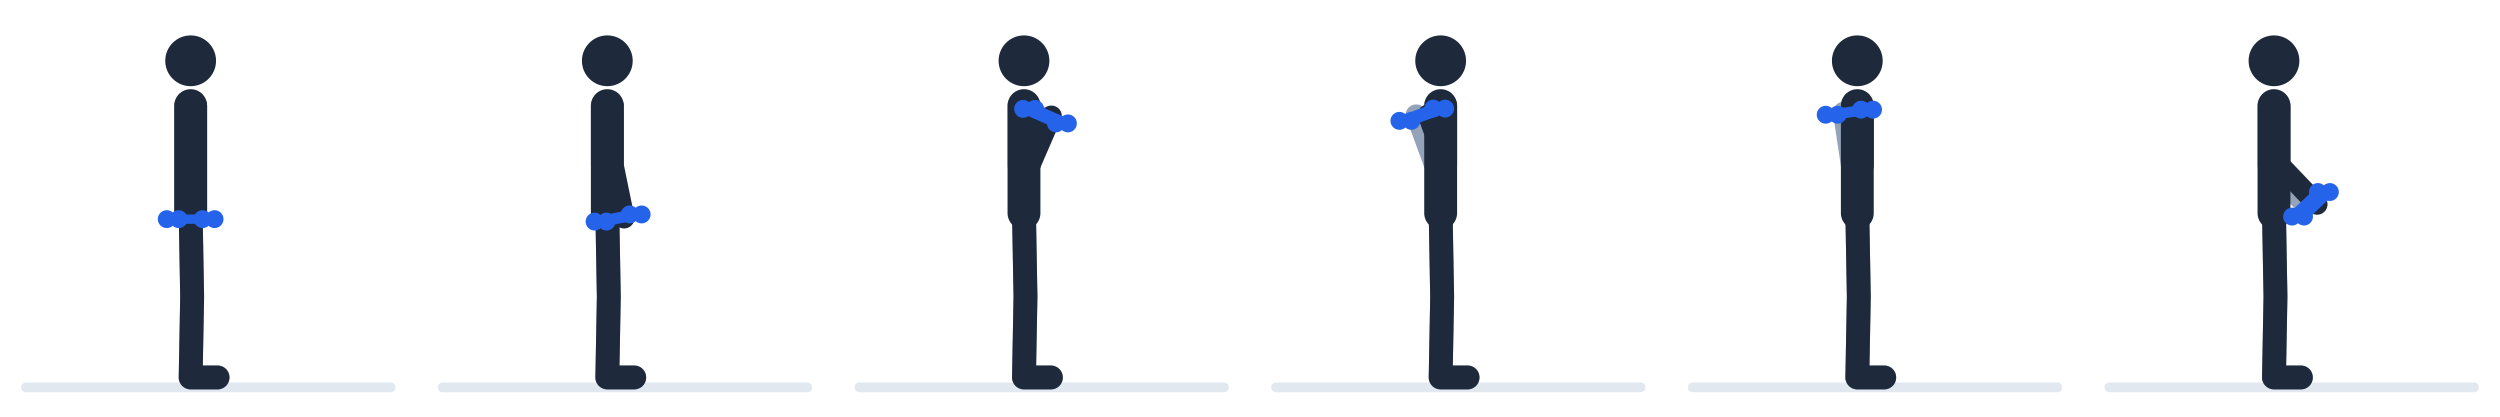
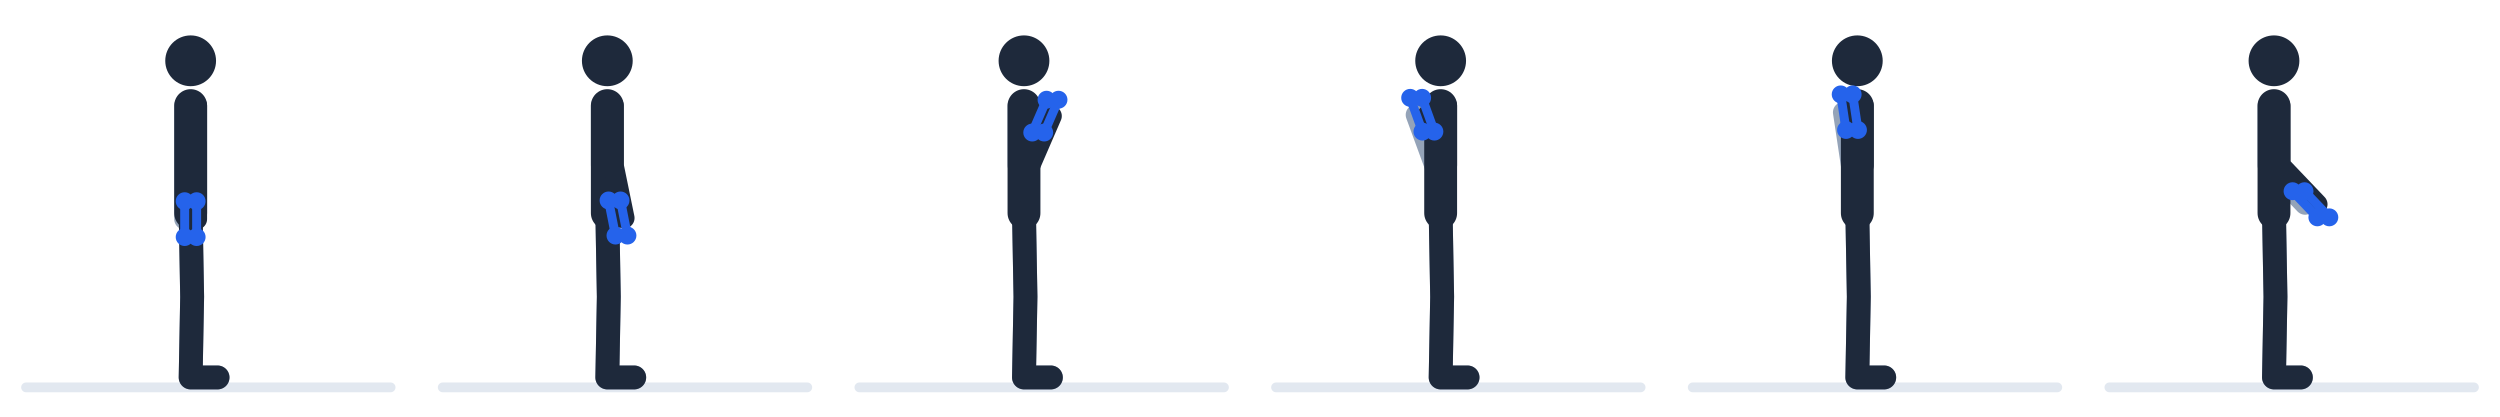
<svg xmlns="http://www.w3.org/2000/svg" viewBox="0 0 768 128" role="img" aria-label="hammer-curl: six poses across one repetition">
  <svg x="0" width="128" height="128" viewBox="0 0 128 128" role="img" aria-label="Hammer curl">
    <style>
  .ink { stroke: #1e293b; fill: none; stroke-linecap: round; stroke-linejoin: round; }
  .far { stroke: #94a3b8; fill: none; stroke-linecap: round; stroke-linejoin: round; }
  .head { fill: #1e293b; }
  .gear { fill: #2563eb; }
  .gear-line { stroke: #2563eb; fill: none; stroke-linecap: round; }
  .hub { fill: #93c5fd; }
  .kit { fill: #cbd5e1; }
  .kit-line { stroke: #94a3b8; fill: none; stroke-linecap: round; }
  .floor { stroke: #e2e8f0; stroke-linecap: round; }
  @media (prefers-color-scheme: dark) {
    .ink { stroke: #e2e8f0; } .head { fill: #e2e8f0; } .far { stroke: #64748b; }
    .gear { fill: #60a5fa; } .gear-line { stroke: #60a5fa; } .hub { fill: #1e3a8a; }
    .kit { fill: #334155; } .kit-line { stroke: #475569; } .floor { stroke: #1e293b; }
  }.exercise-art-still { display: none; }
  @media (prefers-reduced-motion: reduce) {
    .exercise-art-motion { display: none; }
    .exercise-art-still { display: inline; }
  }</style>
    <line class="floor" x1="8" y1="119" x2="120" y2="119" stroke-width="3" />
    <g transform="translate(-2 9.5) scale(0.9177)">
      <g>
        <polyline class="far" stroke-width="7" points="64,25 64,45 64,63" />
        <polyline class="far" stroke-width="8" points="66,61 66.5,89 66,116 75,116" />
        <path class="ink" stroke-width="11" d="M66 61Q66 43 66 25" />
        <polyline class="ink" stroke-width="8" points="66,61 66.5,89 66,116 75,116" />
        <polyline class="ink" stroke-width="7" points="68,25 68,45 68,63" />
        <circle class="head" cx="66" cy="10" r="8.5" />
-         <polyline class="gear-line" stroke-width="3" points="62,63 74,63" />
-         <circle class="gear" cx="62" cy="63" r="3" />
-         <circle class="gear" cx="74" cy="63" r="3" />
-         <polyline class="gear-line" stroke-width="3" points="58,63 70,63" />
-         <circle class="gear" cx="58" cy="63" r="3" />
-         <circle class="gear" cx="70" cy="63" r="3" />
+         <polyline class="gear-line" stroke-width="3" points="68,69 68,57" />
+         <circle class="gear" cx="68" cy="69" r="3" />
+         <circle class="gear" cx="68" cy="57" r="3" />
+         <polyline class="gear-line" stroke-width="3" points="64,69 64,57" />
+         <circle class="gear" cx="64" cy="69" r="3" />
+         <circle class="gear" cx="64" cy="57" r="3" />
      </g>
    </g>
  </svg>
  <svg x="128" width="128" height="128" viewBox="0 0 128 128" role="img" aria-label="Hammer curl">
    <style>
  .ink { stroke: #1e293b; fill: none; stroke-linecap: round; stroke-linejoin: round; }
  .far { stroke: #94a3b8; fill: none; stroke-linecap: round; stroke-linejoin: round; }
  .head { fill: #1e293b; }
  .gear { fill: #2563eb; }
  .gear-line { stroke: #2563eb; fill: none; stroke-linecap: round; }
  .hub { fill: #93c5fd; }
  .kit { fill: #cbd5e1; }
  .kit-line { stroke: #94a3b8; fill: none; stroke-linecap: round; }
  .floor { stroke: #e2e8f0; stroke-linecap: round; }
  @media (prefers-color-scheme: dark) {
    .ink { stroke: #e2e8f0; } .head { fill: #e2e8f0; } .far { stroke: #64748b; }
    .gear { fill: #60a5fa; } .gear-line { stroke: #60a5fa; } .hub { fill: #1e3a8a; }
    .kit { fill: #334155; } .kit-line { stroke: #475569; } .floor { stroke: #1e293b; }
  }.exercise-art-still { display: none; }
  @media (prefers-reduced-motion: reduce) {
    .exercise-art-motion { display: none; }
    .exercise-art-still { display: inline; }
  }</style>
    <line class="floor" x1="8" y1="119" x2="120" y2="119" stroke-width="3" />
    <g transform="translate(-2 9.5) scale(0.9177)">
      <g>
        <polyline class="far" stroke-width="7" points="64,25 64,45 67.615,62.627" />
        <polyline class="far" stroke-width="8" points="66,61 66.5,89 66,116 75,116" />
        <path class="ink" stroke-width="11" d="M66 61Q66 43 66 25" />
        <polyline class="ink" stroke-width="8" points="66,61 66.5,89 66,116 75,116" />
        <polyline class="ink" stroke-width="7" points="68,25 68,45 71.615,62.627" />
        <circle class="head" cx="66" cy="10" r="8.5" />
-         <polyline class="gear-line" stroke-width="3" points="65.739,63.824 77.491,61.43" />
-         <circle class="gear" cx="65.739" cy="63.824" r="3" />
-         <circle class="gear" cx="77.491" cy="61.43" r="3" />
-         <polyline class="gear-line" stroke-width="3" points="61.739,63.824 73.491,61.43" />
-         <circle class="gear" cx="61.739" cy="63.824" r="3" />
-         <circle class="gear" cx="73.491" cy="61.43" r="3" />
+         <polyline class="gear-line" stroke-width="3" points="72.736,68.503 70.418,56.752" />
+         <circle class="gear" cx="72.736" cy="68.503" r="3" />
+         <circle class="gear" cx="70.418" cy="56.752" r="3" />
+         <polyline class="gear-line" stroke-width="3" points="68.736,68.503 66.418,56.752" />
+         <circle class="gear" cx="68.736" cy="68.503" r="3" />
+         <circle class="gear" cx="66.418" cy="56.752" r="3" />
      </g>
    </g>
  </svg>
  <svg x="256" width="128" height="128" viewBox="0 0 128 128" role="img" aria-label="Hammer curl">
    <style>
  .ink { stroke: #1e293b; fill: none; stroke-linecap: round; stroke-linejoin: round; }
  .far { stroke: #94a3b8; fill: none; stroke-linecap: round; stroke-linejoin: round; }
  .head { fill: #1e293b; }
  .gear { fill: #2563eb; }
  .gear-line { stroke: #2563eb; fill: none; stroke-linecap: round; }
  .hub { fill: #93c5fd; }
  .kit { fill: #cbd5e1; }
  .kit-line { stroke: #94a3b8; fill: none; stroke-linecap: round; }
  .floor { stroke: #e2e8f0; stroke-linecap: round; }
  @media (prefers-color-scheme: dark) {
    .ink { stroke: #e2e8f0; } .head { fill: #e2e8f0; } .far { stroke: #64748b; }
    .gear { fill: #60a5fa; } .gear-line { stroke: #60a5fa; } .hub { fill: #1e3a8a; }
    .kit { fill: #334155; } .kit-line { stroke: #475569; } .floor { stroke: #1e293b; }
  }.exercise-art-still { display: none; }
  @media (prefers-reduced-motion: reduce) {
    .exercise-art-motion { display: none; }
    .exercise-art-still { display: inline; }
  }</style>
    <line class="floor" x1="8" y1="119" x2="120" y2="119" stroke-width="3" />
    <g transform="translate(-2 9.5) scale(0.9177)">
      <g>
        <polyline class="far" stroke-width="7" points="64,25 64,45 71.161,28.479" />
        <polyline class="far" stroke-width="8" points="66,61 66.5,89 66,116 75,116" />
        <path class="ink" stroke-width="11" d="M66 61Q66 43 66 25" />
        <polyline class="ink" stroke-width="8" points="66,61 66.5,89 66,116 75,116" />
        <polyline class="ink" stroke-width="7" points="68,25 68,45 75.161,28.479" />
        <circle class="head" cx="66" cy="10" r="8.5" />
-         <polyline class="gear-line" stroke-width="3" points="80.697,30.958 69.712,26.1" />
-         <circle class="gear" cx="80.697" cy="30.958" r="3" />
-         <circle class="gear" cx="69.712" cy="26.1" r="3" />
-         <polyline class="gear-line" stroke-width="3" points="76.697,30.958 65.712,26.1" />
-         <circle class="gear" cx="76.697" cy="30.958" r="3" />
-         <circle class="gear" cx="65.712" cy="26.1" r="3" />
+         <polyline class="gear-line" stroke-width="3" points="77.552,23.03 72.77,34.015" />
+         <circle class="gear" cx="77.552" cy="23.03" r="3" />
+         <circle class="gear" cx="72.77" cy="34.015" r="3" />
+         <polyline class="gear-line" stroke-width="3" points="73.552,23.03 68.77,34.015" />
+         <circle class="gear" cx="73.552" cy="23.03" r="3" />
+         <circle class="gear" cx="68.77" cy="34.015" r="3" />
      </g>
    </g>
  </svg>
  <svg x="384" width="128" height="128" viewBox="0 0 128 128" role="img" aria-label="Hammer curl">
    <style>
  .ink { stroke: #1e293b; fill: none; stroke-linecap: round; stroke-linejoin: round; }
  .far { stroke: #94a3b8; fill: none; stroke-linecap: round; stroke-linejoin: round; }
  .head { fill: #1e293b; }
  .gear { fill: #2563eb; }
  .gear-line { stroke: #2563eb; fill: none; stroke-linecap: round; }
  .hub { fill: #93c5fd; }
  .kit { fill: #cbd5e1; }
  .kit-line { stroke: #94a3b8; fill: none; stroke-linecap: round; }
  .floor { stroke: #e2e8f0; stroke-linecap: round; }
  @media (prefers-color-scheme: dark) {
    .ink { stroke: #e2e8f0; } .head { fill: #e2e8f0; } .far { stroke: #64748b; }
    .gear { fill: #60a5fa; } .gear-line { stroke: #60a5fa; } .hub { fill: #1e3a8a; }
    .kit { fill: #334155; } .kit-line { stroke: #475569; } .floor { stroke: #1e293b; }
  }.exercise-art-still { display: none; }
  @media (prefers-reduced-motion: reduce) {
    .exercise-art-motion { display: none; }
    .exercise-art-still { display: inline; }
  }</style>
    <line class="floor" x1="8" y1="119" x2="120" y2="119" stroke-width="3" />
    <g transform="translate(-2 9.5) scale(0.9177)">
      <g>
        <polyline class="far" stroke-width="7" points="64,25 64,45 57.8,28.1" />
        <polyline class="far" stroke-width="8" points="66,61 66.5,89 66,116 75,116" />
        <path class="ink" stroke-width="11" d="M66 61Q66 43 66 25" />
        <polyline class="ink" stroke-width="8" points="66,61 66.5,89 66,116 75,116" />
        <polyline class="ink" stroke-width="7" points="68,25 68,45 61.8,28.1" />
        <circle class="head" cx="66" cy="10" r="8.5" />
-         <polyline class="gear-line" stroke-width="3" points="67.5,26 56.2,30.1" />
-         <circle class="gear" cx="67.5" cy="26" r="3" />
-         <circle class="gear" cx="56.2" cy="30.1" r="3" />
-         <polyline class="gear-line" stroke-width="3" points="63.5,26 52.2,30.1" />
-         <circle class="gear" cx="63.5" cy="26" r="3" />
-         <circle class="gear" cx="52.2" cy="30.1" r="3" />
+         <polyline class="gear-line" stroke-width="3" points="59.8,22.4 63.9,33.7" />
+         <circle class="gear" cx="59.8" cy="22.4" r="3" />
+         <circle class="gear" cx="63.9" cy="33.7" r="3" />
+         <polyline class="gear-line" stroke-width="3" points="55.8,22.4 59.9,33.7" />
+         <circle class="gear" cx="55.8" cy="22.4" r="3" />
+         <circle class="gear" cx="59.9" cy="33.7" r="3" />
      </g>
    </g>
  </svg>
  <svg x="512" width="128" height="128" viewBox="0 0 128 128" role="img" aria-label="Hammer curl">
    <style>
  .ink { stroke: #1e293b; fill: none; stroke-linecap: round; stroke-linejoin: round; }
  .far { stroke: #94a3b8; fill: none; stroke-linecap: round; stroke-linejoin: round; }
  .head { fill: #1e293b; }
  .gear { fill: #2563eb; }
  .gear-line { stroke: #2563eb; fill: none; stroke-linecap: round; }
  .hub { fill: #93c5fd; }
  .kit { fill: #cbd5e1; }
  .kit-line { stroke: #94a3b8; fill: none; stroke-linecap: round; }
  .floor { stroke: #e2e8f0; stroke-linecap: round; }
  @media (prefers-color-scheme: dark) {
    .ink { stroke: #e2e8f0; } .head { fill: #e2e8f0; } .far { stroke: #64748b; }
    .gear { fill: #60a5fa; } .gear-line { stroke: #60a5fa; } .hub { fill: #1e3a8a; }
    .kit { fill: #334155; } .kit-line { stroke: #475569; } .floor { stroke: #1e293b; }
  }.exercise-art-still { display: none; }
  @media (prefers-reduced-motion: reduce) {
    .exercise-art-motion { display: none; }
    .exercise-art-still { display: inline; }
  }</style>
    <line class="floor" x1="8" y1="119" x2="120" y2="119" stroke-width="3" />
    <g transform="translate(-2 9.5) scale(0.9177)">
      <g>
        <polyline class="far" stroke-width="7" points="64,25 64,45 61.339,27.252" />
        <polyline class="far" stroke-width="8" points="66,61 66.5,89 66,116 75,116" />
        <path class="ink" stroke-width="11" d="M66 61Q66 43 66 25" />
        <polyline class="ink" stroke-width="8" points="66,61 66.5,89 66,116 75,116" />
        <polyline class="ink" stroke-width="7" points="68,25 68,45 65.339,27.252" />
        <circle class="head" cx="66" cy="10" r="8.5" />
-         <polyline class="gear-line" stroke-width="3" points="71.264,26.348 59.415,28.055" />
-         <circle class="gear" cx="71.264" cy="26.348" r="3" />
-         <circle class="gear" cx="59.415" cy="28.055" r="3" />
-         <polyline class="gear-line" stroke-width="3" points="67.264,26.348 55.415,28.055" />
-         <circle class="gear" cx="67.264" cy="26.348" r="3" />
-         <circle class="gear" cx="55.415" cy="28.055" r="3" />
+         <polyline class="gear-line" stroke-width="3" points="64.436,21.252 66.218,33.152" />
+         <circle class="gear" cx="64.436" cy="21.252" r="3" />
+         <circle class="gear" cx="66.218" cy="33.152" r="3" />
+         <polyline class="gear-line" stroke-width="3" points="60.436,21.252 62.218,33.152" />
+         <circle class="gear" cx="60.436" cy="21.252" r="3" />
+         <circle class="gear" cx="62.218" cy="33.152" r="3" />
      </g>
    </g>
  </svg>
  <svg x="640" width="128" height="128" viewBox="0 0 128 128" role="img" aria-label="Hammer curl">
    <style>
  .ink { stroke: #1e293b; fill: none; stroke-linecap: round; stroke-linejoin: round; }
  .far { stroke: #94a3b8; fill: none; stroke-linecap: round; stroke-linejoin: round; }
  .head { fill: #1e293b; }
  .gear { fill: #2563eb; }
  .gear-line { stroke: #2563eb; fill: none; stroke-linecap: round; }
  .hub { fill: #93c5fd; }
  .kit { fill: #cbd5e1; }
  .kit-line { stroke: #94a3b8; fill: none; stroke-linecap: round; }
  .floor { stroke: #e2e8f0; stroke-linecap: round; }
  @media (prefers-color-scheme: dark) {
    .ink { stroke: #e2e8f0; } .head { fill: #e2e8f0; } .far { stroke: #64748b; }
    .gear { fill: #60a5fa; } .gear-line { stroke: #60a5fa; } .hub { fill: #1e3a8a; }
    .kit { fill: #334155; } .kit-line { stroke: #475569; } .floor { stroke: #1e293b; }
  }.exercise-art-still { display: none; }
  @media (prefers-reduced-motion: reduce) {
    .exercise-art-motion { display: none; }
    .exercise-art-still { display: inline; }
  }</style>
    <line class="floor" x1="8" y1="119" x2="120" y2="119" stroke-width="3" />
    <g transform="translate(-2 9.5) scale(0.9177)">
      <g>
        <polyline class="far" stroke-width="7" points="64,25 64,45 76.421,58.03" />
        <polyline class="far" stroke-width="8" points="66,61 66.5,89 66,116 75,116" />
        <path class="ink" stroke-width="11" d="M66 61Q66 43 66 25" />
        <polyline class="ink" stroke-width="8" points="66,61 66.5,89 66,116 75,116" />
        <polyline class="ink" stroke-width="7" points="68,25 68,45 80.421,58.03" />
        <circle class="head" cx="66" cy="10" r="8.5" />
-         <polyline class="gear-line" stroke-width="3" points="76.049,62.145 84.706,53.927" />
-         <circle class="gear" cx="76.049" cy="62.145" r="3" />
-         <circle class="gear" cx="84.706" cy="53.927" r="3" />
-         <polyline class="gear-line" stroke-width="3" points="72.049,62.145 80.706,53.927" />
-         <circle class="gear" cx="72.049" cy="62.145" r="3" />
-         <circle class="gear" cx="80.706" cy="53.927" r="3" />
+         <polyline class="gear-line" stroke-width="3" points="84.524,62.403 76.218,53.658" />
+         <circle class="gear" cx="84.524" cy="62.403" r="3" />
+         <circle class="gear" cx="76.218" cy="53.658" r="3" />
+         <polyline class="gear-line" stroke-width="3" points="80.524,62.403 72.218,53.658" />
+         <circle class="gear" cx="80.524" cy="62.403" r="3" />
+         <circle class="gear" cx="72.218" cy="53.658" r="3" />
      </g>
    </g>
  </svg>
</svg>
